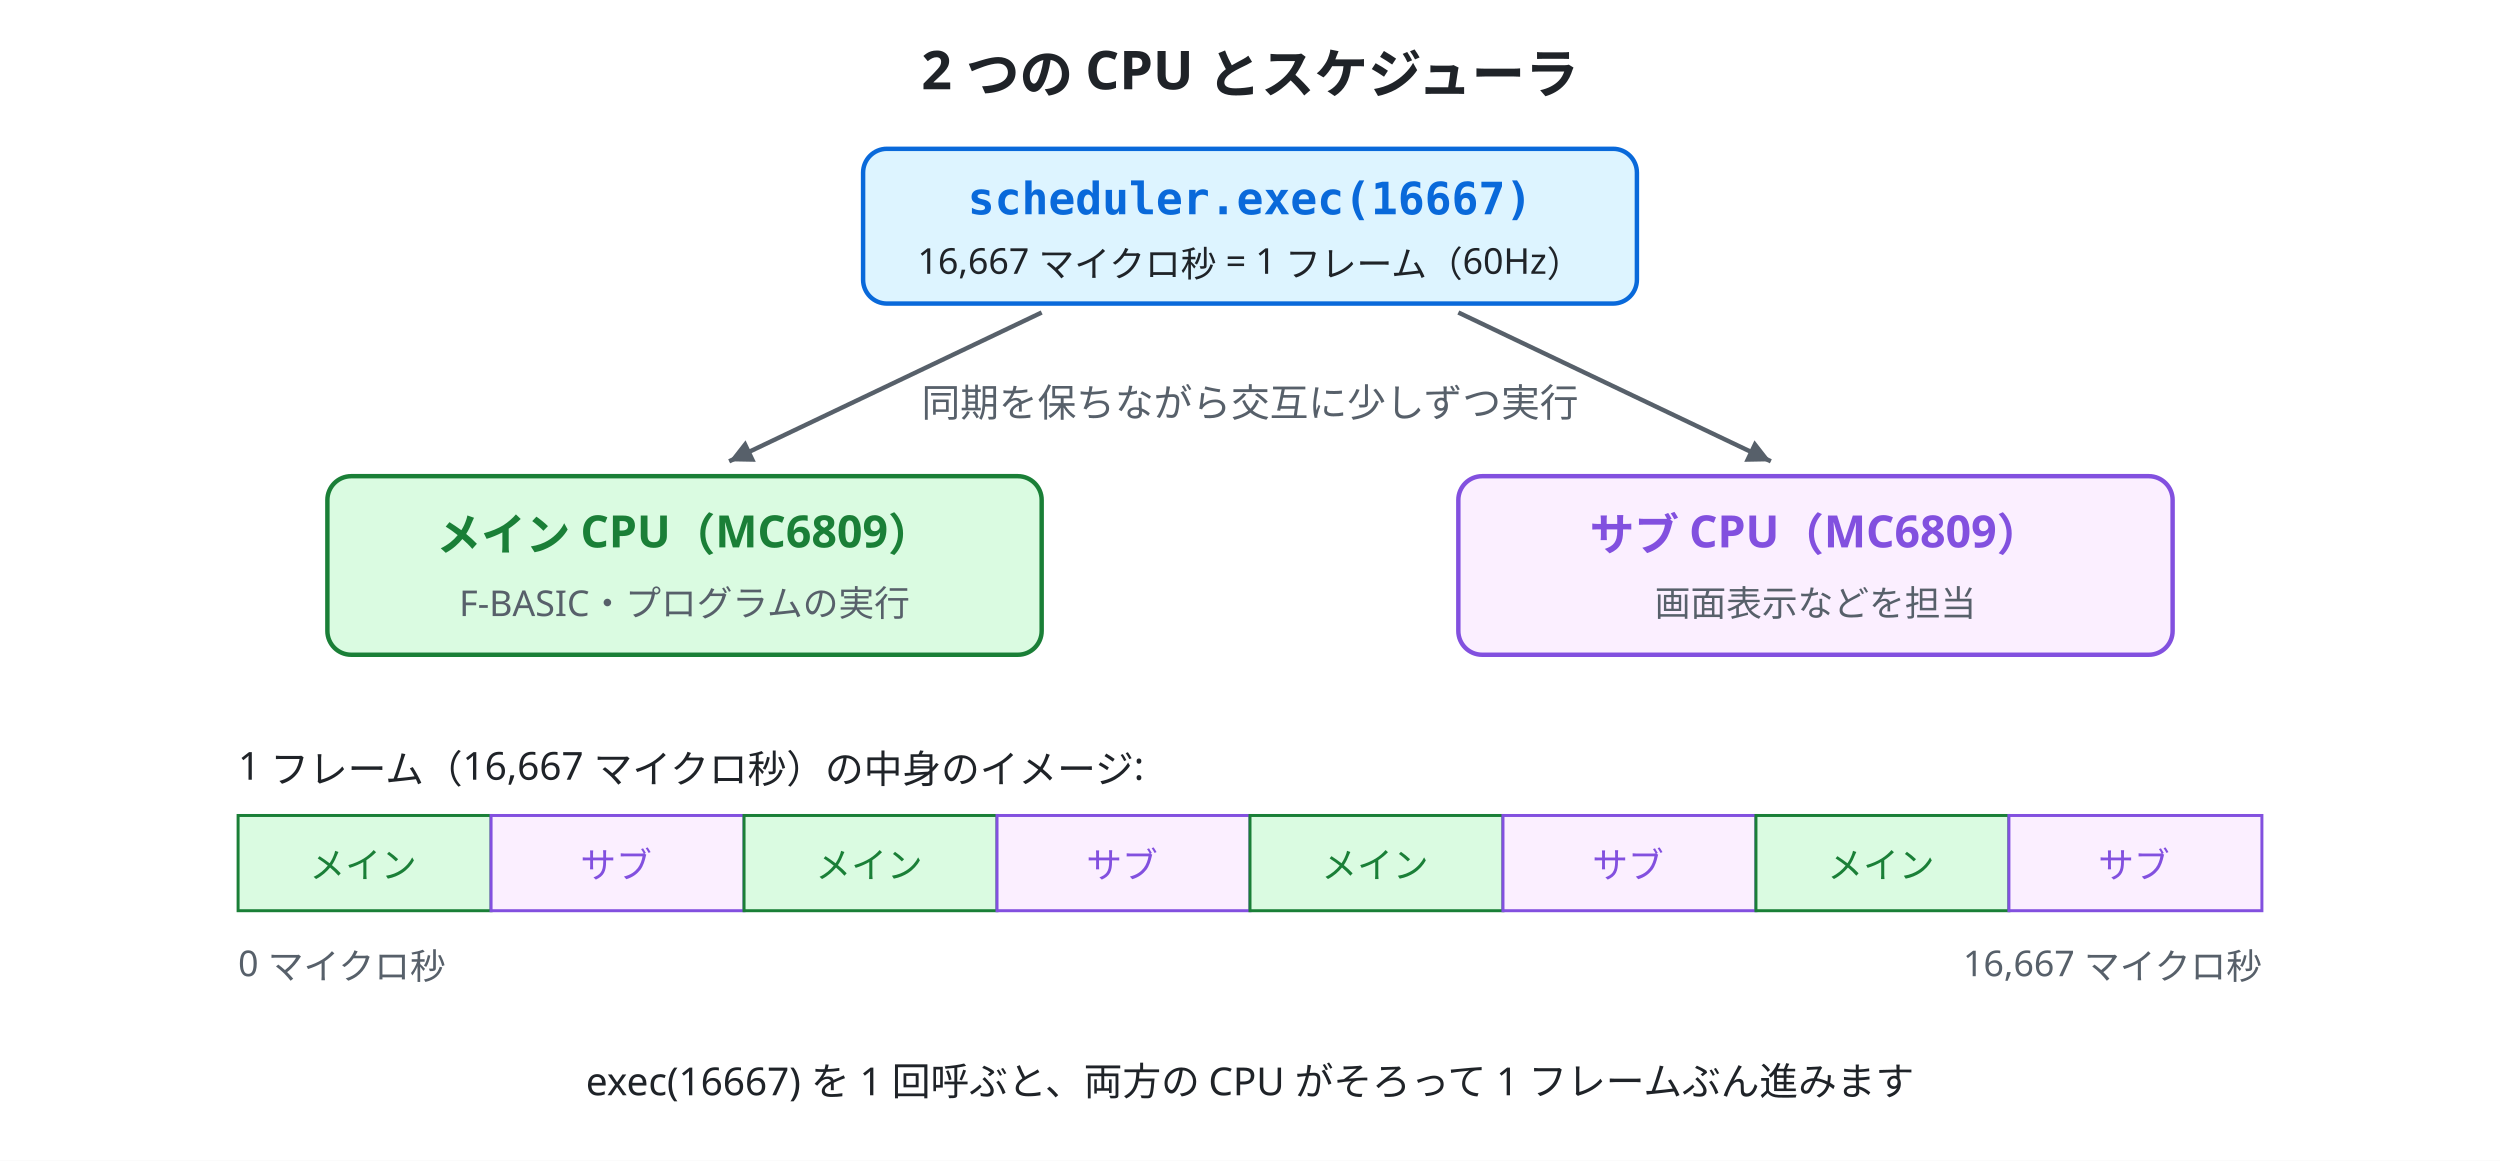
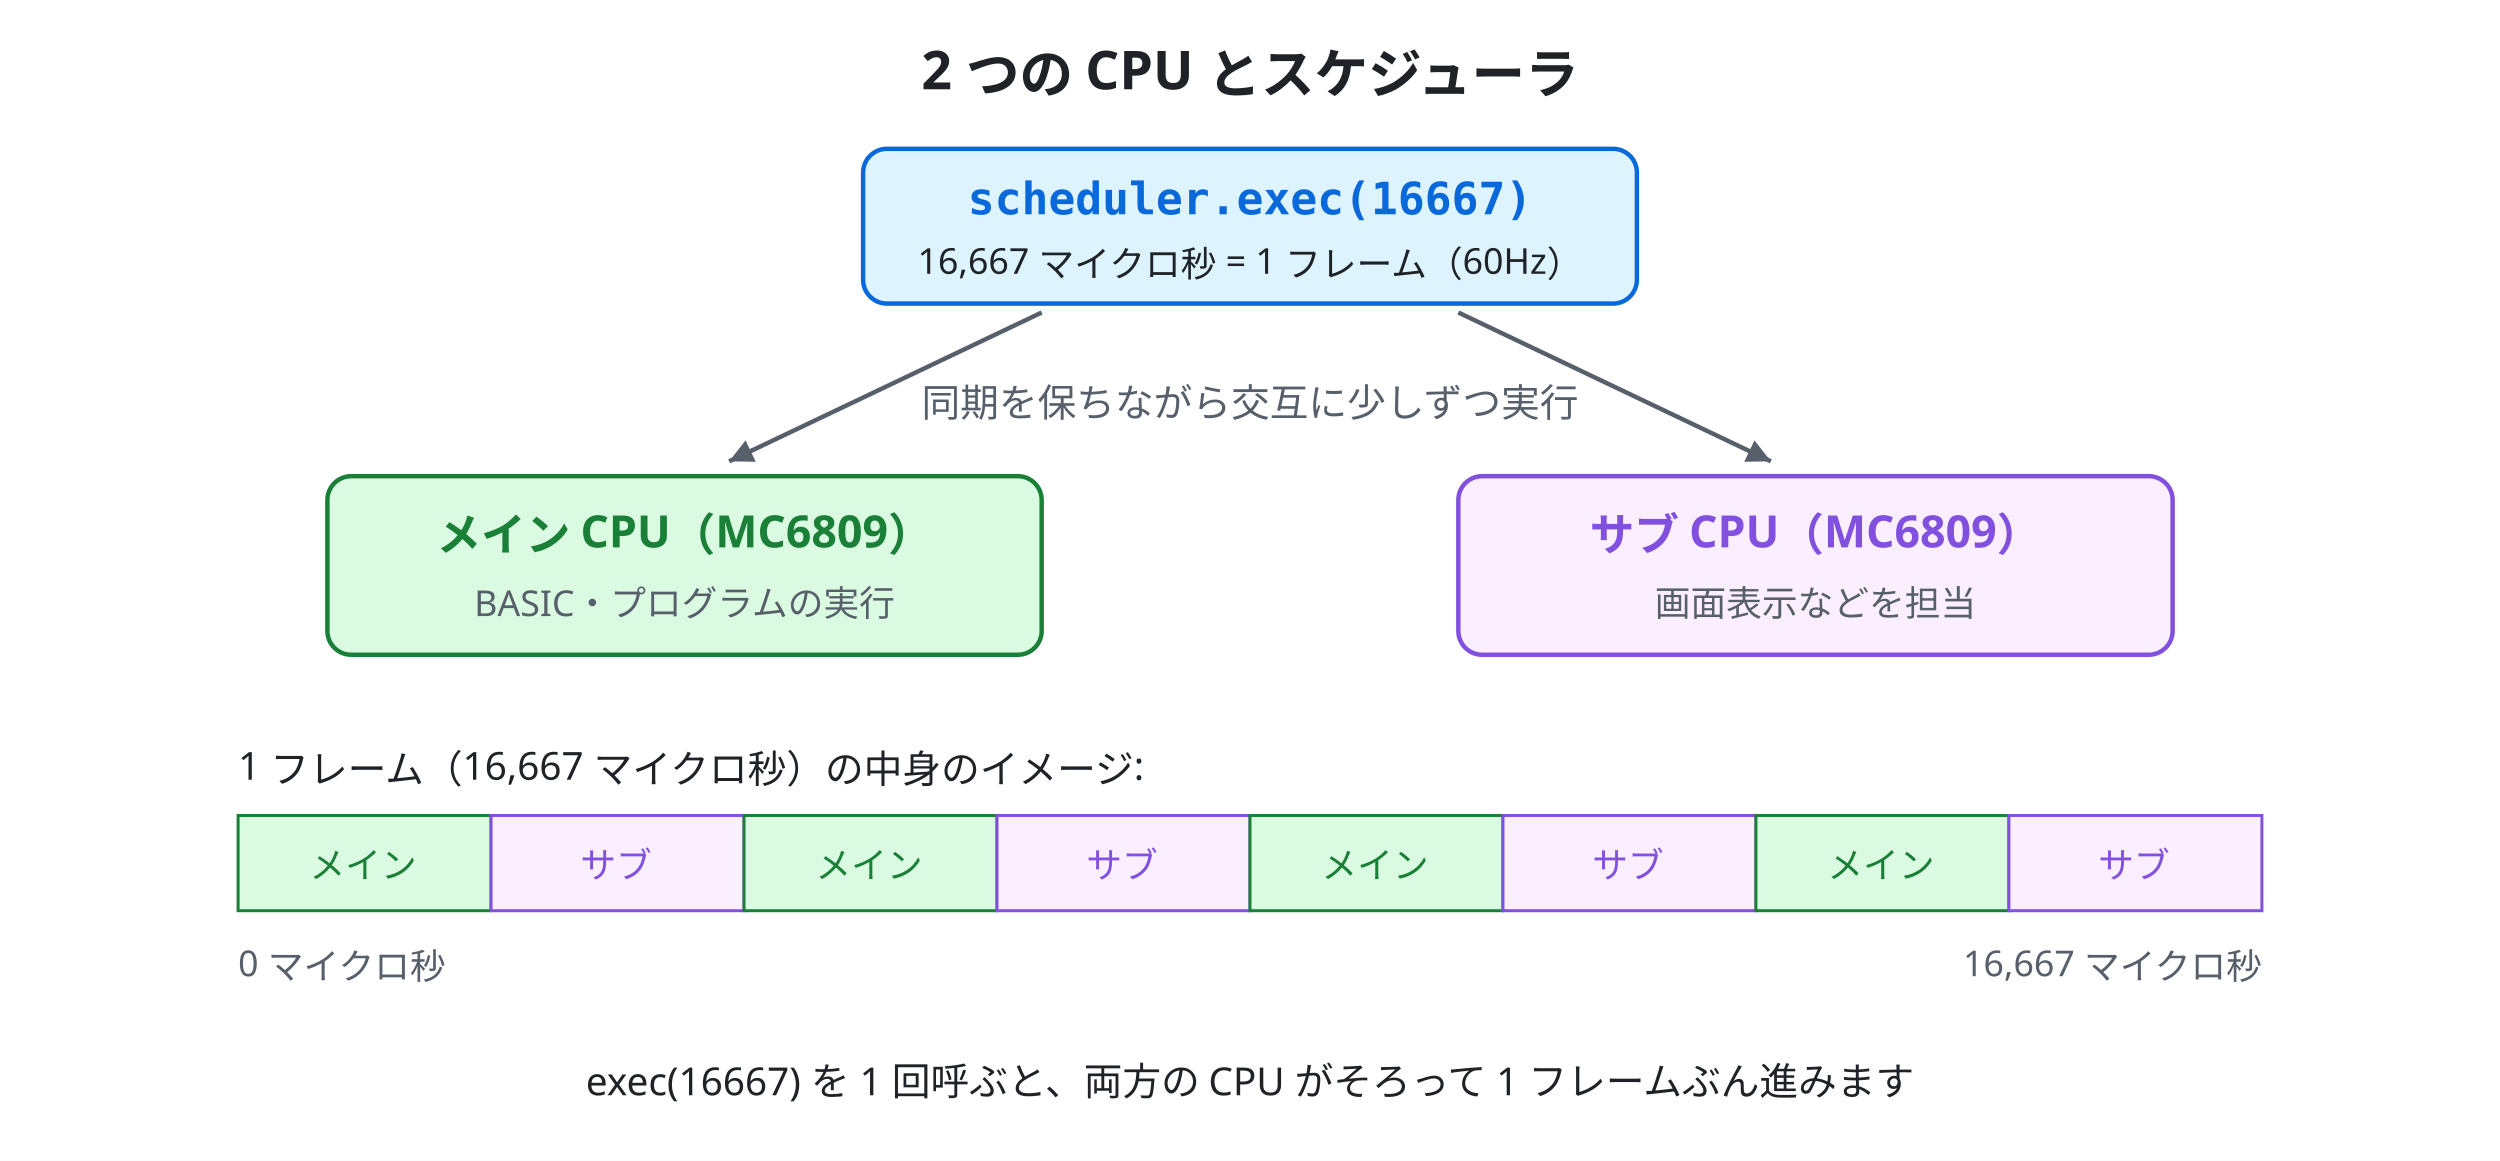
<svg xmlns="http://www.w3.org/2000/svg" viewBox="0 0 840 390" width="840" height="390">
  <defs>
    <marker id="ah" markerWidth="10" markerHeight="10" refX="8" refY="4" orient="auto" markerUnits="userSpaceOnUse">
      <path d="M0,0 L8,4 L0,8 z" fill="#57606a" />
    </marker>
  </defs>
  <rect x="0" y="0" width="840" height="390" fill="#ffffff" />
  <text x="420" y="30" font-family="sans-serif" font-size="18" font-weight="bold" fill="#1f2328" text-anchor="middle">2 つの CPU とスケジューラ</text>
  <rect x="290" y="50" width="260" height="52" rx="8" fill="#ddf4ff" stroke="#0969da" stroke-width="1.5" />
  <text x="420" y="72" font-family="monospace" font-size="15" font-weight="bold" fill="#0969da" text-anchor="middle">scheduler.exec(16667)</text>
  <text x="420" y="92" font-family="sans-serif" font-size="12" fill="#1f2328" text-anchor="middle">16,667 マイクロ秒 = 1 フレーム（60Hz）</text>
  <rect x="110" y="160" width="240" height="60" rx="8" fill="#dafbe1" stroke="#1a7f37" stroke-width="1.5" />
  <text x="230" y="185" font-family="sans-serif" font-size="15" font-weight="bold" fill="#1a7f37" text-anchor="middle">メイン CPU（MC6809）</text>
-   <text x="230" y="207" font-family="sans-serif" font-size="12" fill="#57606a" text-anchor="middle">F-BASIC・プログラムの実行</text>
+   <text x="230" y="207" font-family="sans-serif" font-size="12" fill="#57606a" text-anchor="middle">BASIC・プログラムの実行</text>
  <rect x="490" y="160" width="240" height="60" rx="8" fill="#fbefff" stroke="#8250df" stroke-width="1.5" />
  <text x="610" y="185" font-family="sans-serif" font-size="15" font-weight="bold" fill="#8250df" text-anchor="middle">サブ CPU（MC6809）</text>
  <text x="610" y="207" font-family="sans-serif" font-size="12" fill="#57606a" text-anchor="middle">画面表示などを担当</text>
  <line x1="350" y1="105" x2="245" y2="155" stroke="#57606a" stroke-width="1.5" marker-end="url(#ah)" />
  <line x1="490" y1="105" x2="595" y2="155" stroke="#57606a" stroke-width="1.5" marker-end="url(#ah)" />
  <text x="420" y="140" font-family="sans-serif" font-size="13" fill="#57606a" text-anchor="middle">同期を保ちながら交互に少しずつ実行</text>
  <text x="80" y="262" font-family="sans-serif" font-size="13" fill="#1f2328">1 フレーム（16,667 マイクロ秒）の中身のイメージ:</text>
  <rect x="80" y="274" width="85" height="32" fill="#dafbe1" stroke="#1a7f37" />
  <rect x="165" y="274" width="85" height="32" fill="#fbefff" stroke="#8250df" />
  <rect x="250" y="274" width="85" height="32" fill="#dafbe1" stroke="#1a7f37" />
  <rect x="335" y="274" width="85" height="32" fill="#fbefff" stroke="#8250df" />
  <rect x="420" y="274" width="85" height="32" fill="#dafbe1" stroke="#1a7f37" />
  <rect x="505" y="274" width="85" height="32" fill="#fbefff" stroke="#8250df" />
  <rect x="590" y="274" width="85" height="32" fill="#dafbe1" stroke="#1a7f37" />
  <rect x="675" y="274" width="85" height="32" fill="#fbefff" stroke="#8250df" />
  <text x="122" y="295" font-family="sans-serif" font-size="12" fill="#1a7f37" text-anchor="middle">メイン</text>
  <text x="207" y="295" font-family="sans-serif" font-size="12" fill="#8250df" text-anchor="middle">サブ</text>
  <text x="292" y="295" font-family="sans-serif" font-size="12" fill="#1a7f37" text-anchor="middle">メイン</text>
  <text x="377" y="295" font-family="sans-serif" font-size="12" fill="#8250df" text-anchor="middle">サブ</text>
  <text x="462" y="295" font-family="sans-serif" font-size="12" fill="#1a7f37" text-anchor="middle">メイン</text>
  <text x="547" y="295" font-family="sans-serif" font-size="12" fill="#8250df" text-anchor="middle">サブ</text>
  <text x="632" y="295" font-family="sans-serif" font-size="12" fill="#1a7f37" text-anchor="middle">メイン</text>
  <text x="717" y="295" font-family="sans-serif" font-size="12" fill="#8250df" text-anchor="middle">サブ</text>
  <text x="80" y="328" font-family="sans-serif" font-size="12" fill="#57606a">0 マイクロ秒</text>
  <text x="760" y="328" font-family="sans-serif" font-size="12" fill="#57606a" text-anchor="end">16,667 マイクロ秒</text>
  <text x="420" y="368" font-family="sans-serif" font-size="13" fill="#1f2328" text-anchor="middle">exec(16667) を 1 回呼ぶと、両方の CPU がそろって 1 フレームぶん進みます</text>
</svg>
